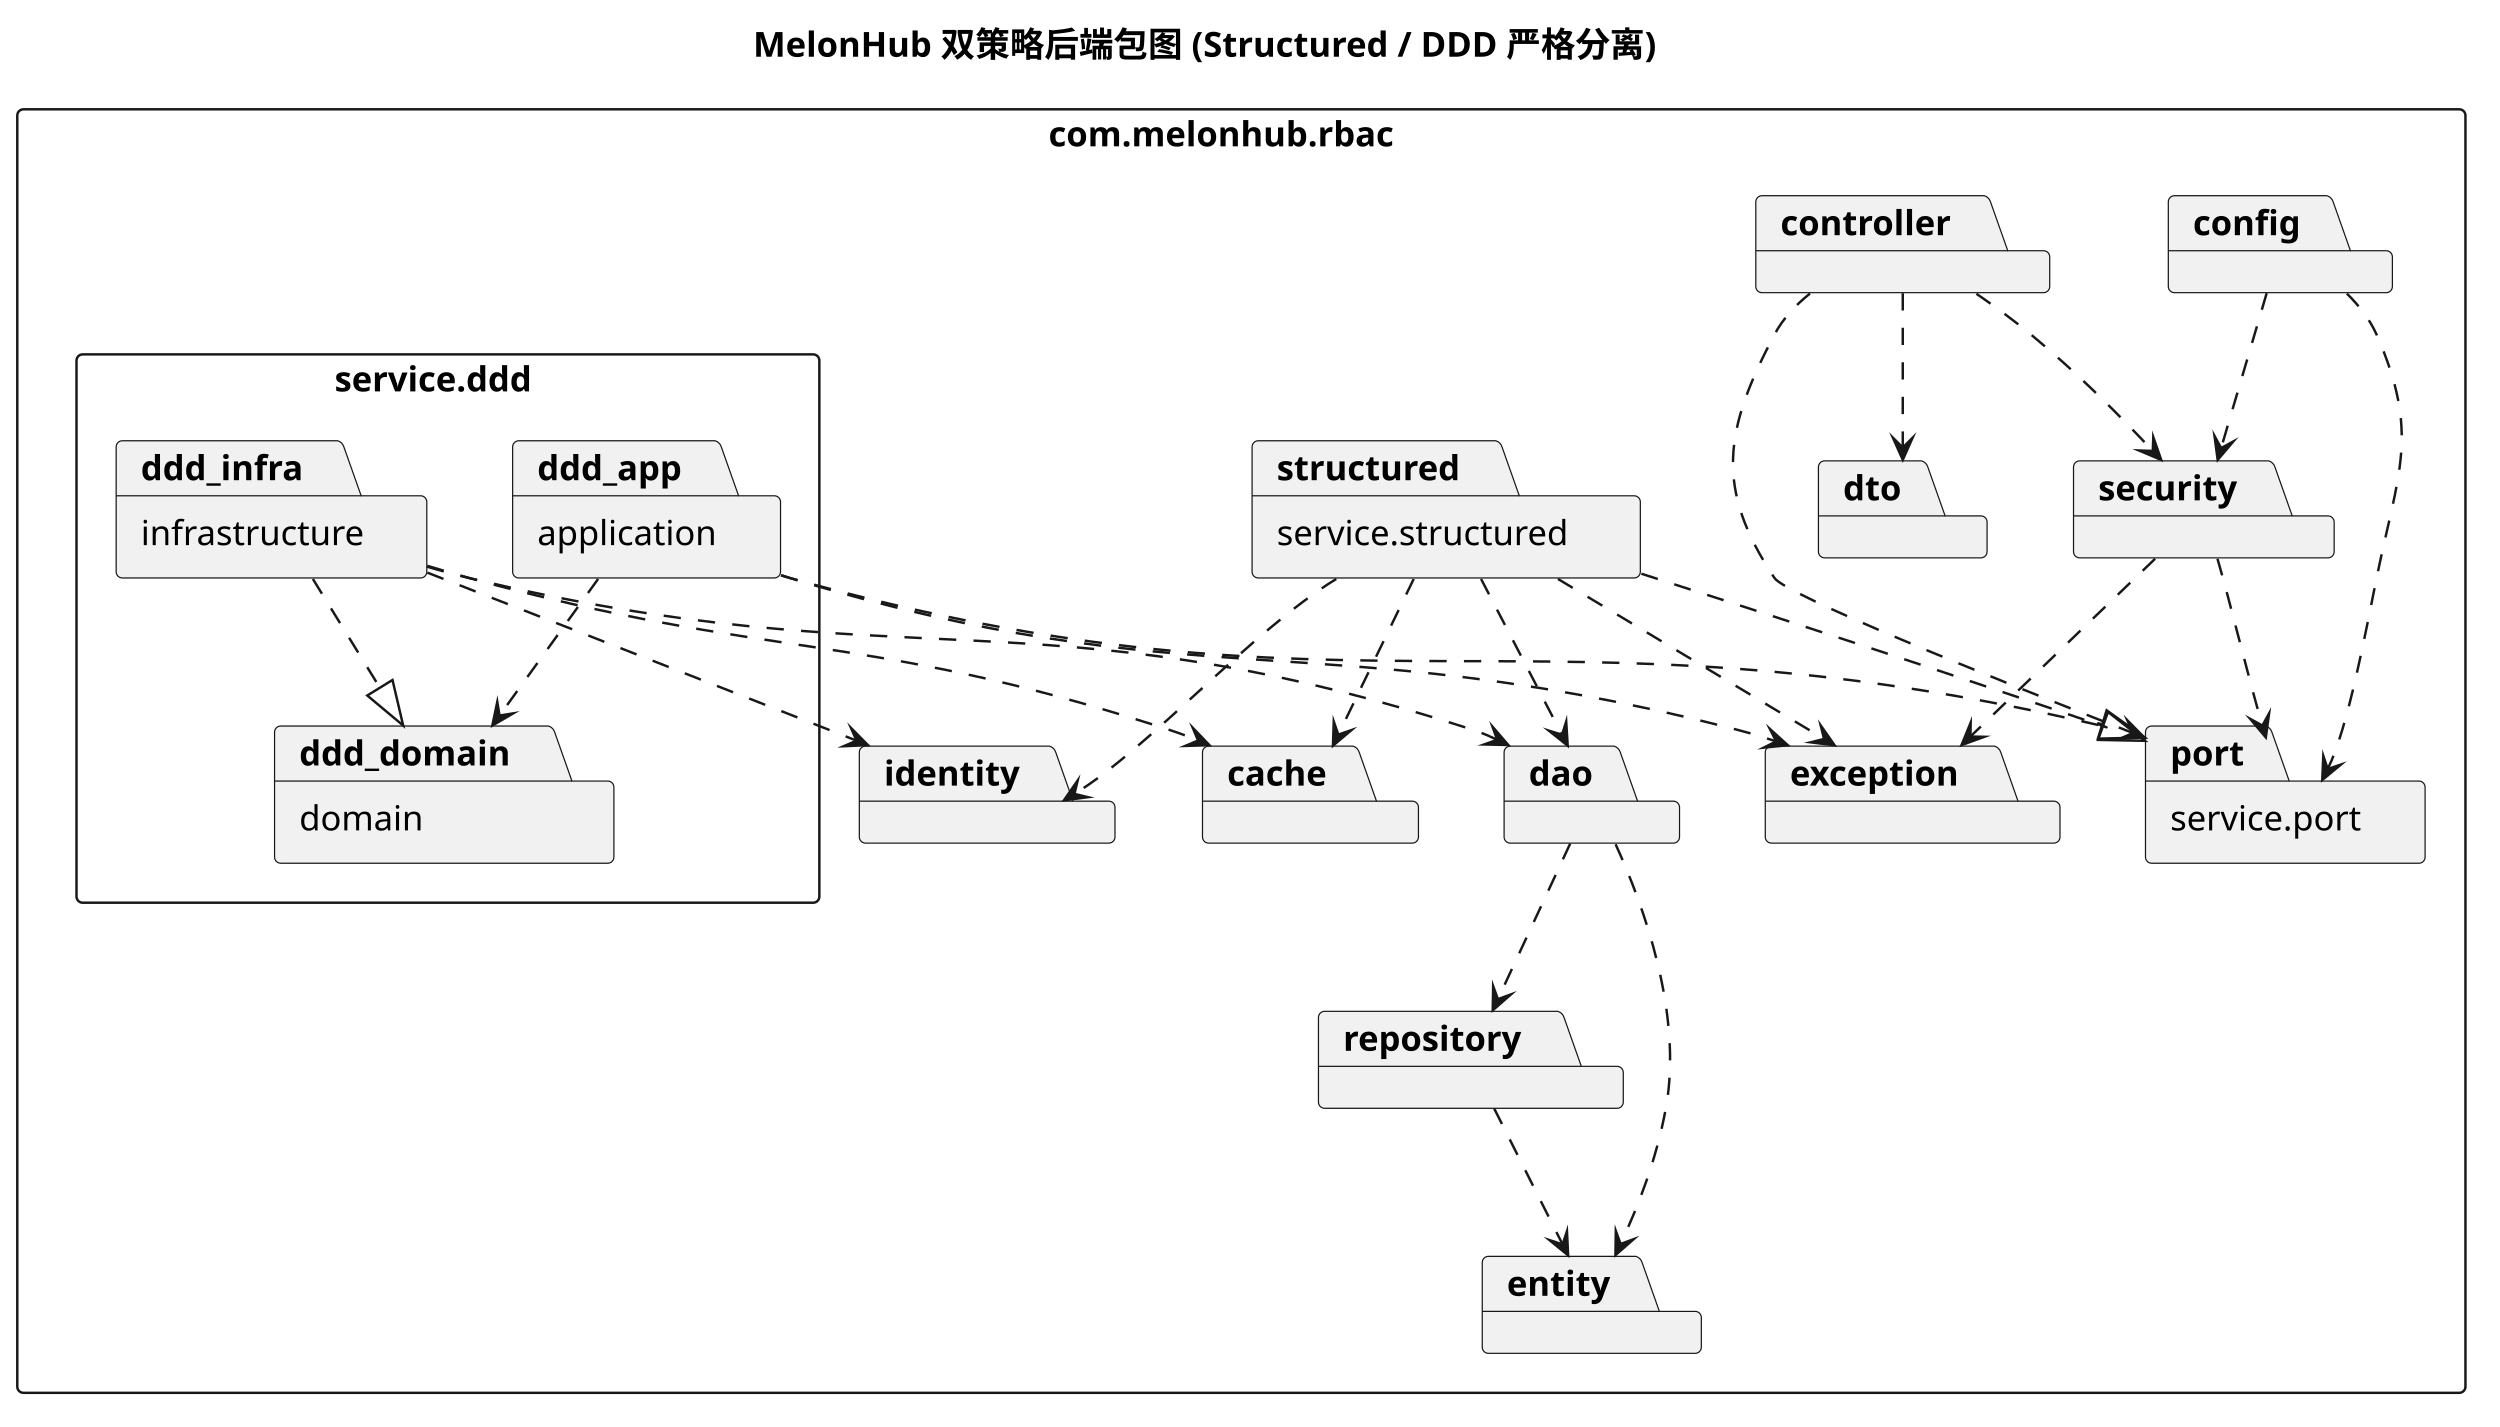
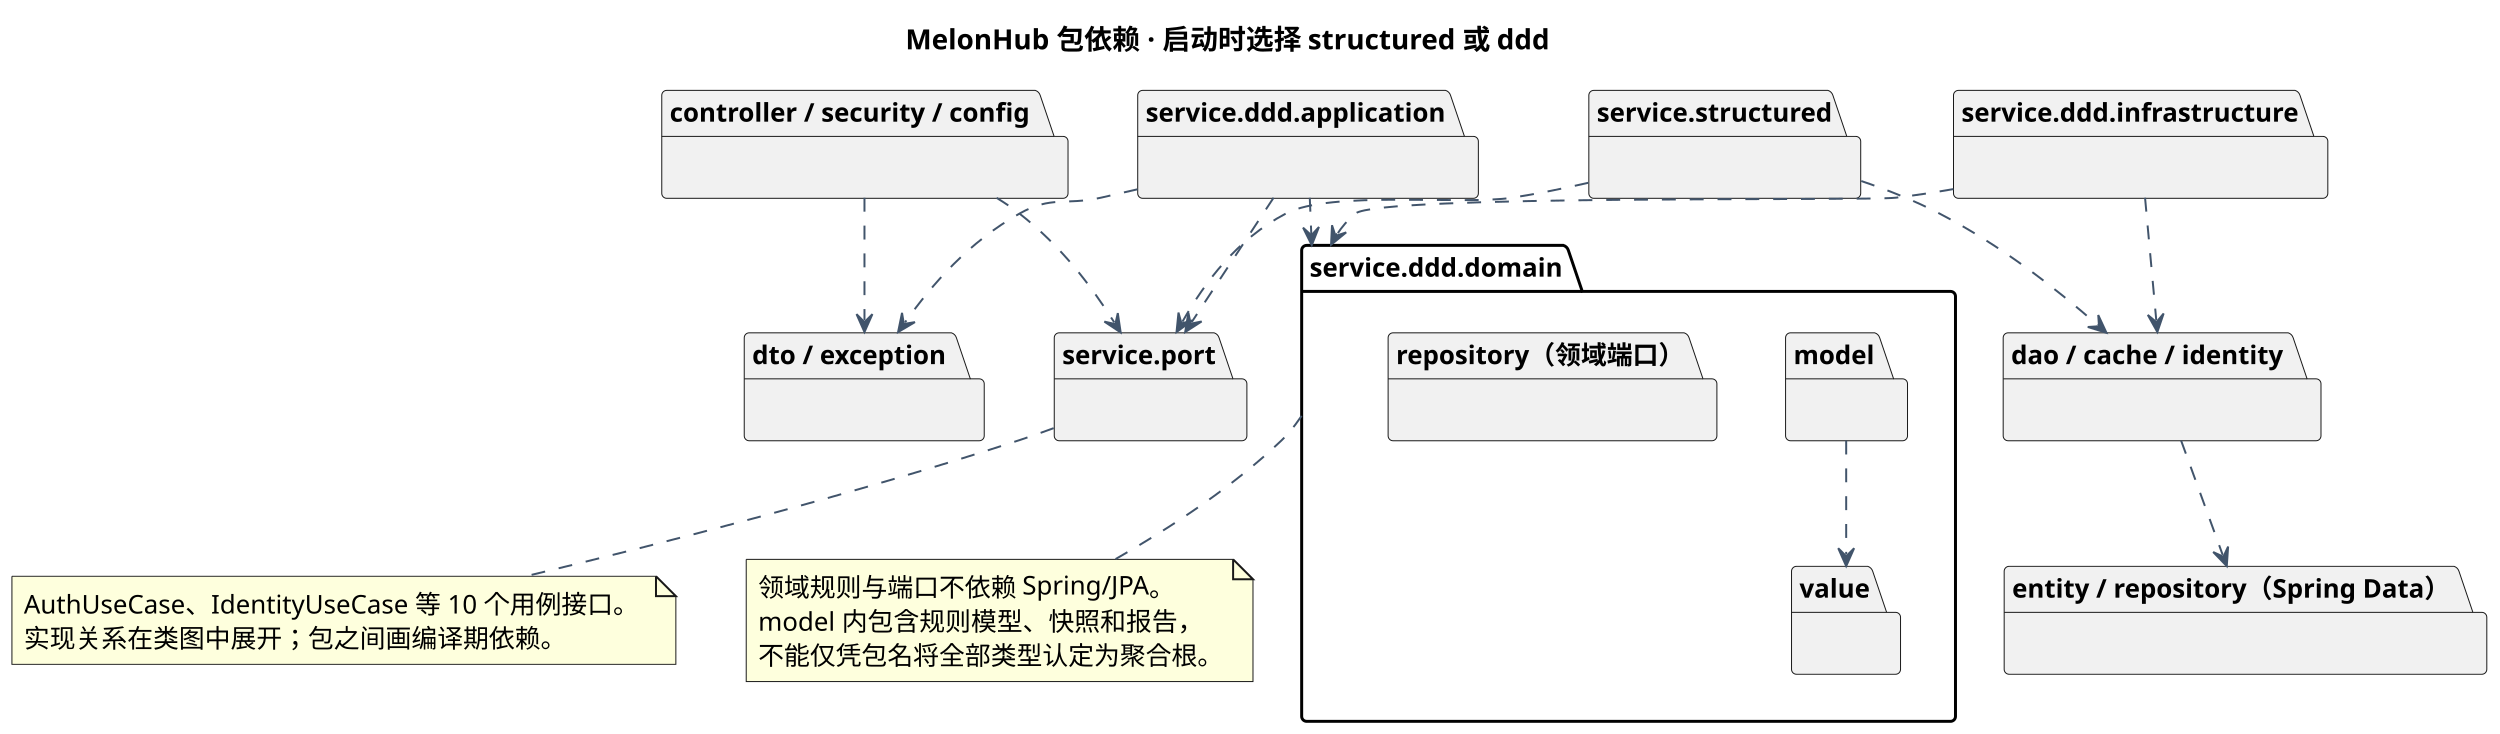
- <svg xmlns="http://www.w3.org/2000/svg" version="1.1" data-diagram-type="DESCRIPTION" style="width:1013px;height:578px;background:#FFFFFF;" width="1013px" height="578px" viewBox="0 0 1013 578" zoomAndPan="magnify" preserveAspectRatio="none" contentStyleType="text/css">
+ <svg xmlns="http://www.w3.org/2000/svg" contentStyleType="text/css" data-diagram-type="CLASS" height="369px" preserveAspectRatio="none" style="width:1258px;height:369px;background:#FFFFFF;" version="1.1" viewBox="0 0 1258 369" width="1258px" zoomAndPan="magnify">
  <defs />
-   <g font-family="sans-serif" lengthAdjust="spacing">
-     <g class="title" data-source-line="1">
-       <text x="305.158" y="22.995" fill="#000" font-size="14" textLength="395.684" font-weight="700">MelonHub 双策略后端包图 (Structured / DDD 严格分离)</text>
+   <g>
+     <text fill="#000000" font-family="Microsoft YaHei" font-size="14" font-weight="bold" lengthAdjust="spacing" textLength="333.136" x="455.612" y="24.814">MelonHub 包依赖 · 启动时选择 structured 或 ddd</text>
+     <g id="cluster_D">
+       <path d="M657.5,123.478 L786.697,123.478 A3.75,3.75 0 0 1 789.197,125.978 L796.197,146.635 L981.5,146.635 A2.5,2.5 0 0 1 984,149.135 L984,360.478 A2.5,2.5 0 0 1 981.5,362.978 L657.5,362.978 A2.5,2.5 0 0 1 655,360.478 L655,125.978 A2.5,2.5 0 0 1 657.5,123.478 " fill="transparent" style="stroke:#000000;stroke-width:1.5;" />
+       <line style="stroke:#000000;stroke-width:1.5;" x1="655" x2="796.197" y1="146.635" y2="146.635" />
+       <text fill="#000000" font-family="Microsoft YaHei" font-size="13" font-weight="bold" lengthAdjust="spacing" textLength="128.197" x="659" y="139.233">service.ddd.domain</text>
    </g>
-     <g class="cluster" data-qualified-name="com.melonhub.rbac" id="ent0001" data-source-line="5">
-       <rect x="7" y="44.297" width="992" height="520.08" fill="none" style="stroke:#181818;stroke-width:1;" rx="2.5" ry="2.5" />
-       <text x="424.882" y="59.292" fill="#000" font-size="14" textLength="156.235" font-weight="700">com.melonhub.rbac</text>
+     <path d="M335.5,45.477 L520.931,45.477 A3.75,3.75 0 0 1 523.431,47.977 L530.431,68.635 L534.931,68.635 A2.5,2.5 0 0 1 537.431,71.135 L537.431,97.293 A2.5,2.5 0 0 1 534.931,99.793 L335.5,99.793 A2.5,2.5 0 0 1 333,97.293 L333,47.977 A2.5,2.5 0 0 1 335.5,45.477 " fill="#F1F1F1" style="stroke:#181818;stroke-width:0.5;" />
+     <line style="stroke:#181818;stroke-width:0.5;" x1="333" x2="530.431" y1="68.635" y2="68.635" />
+     <text fill="#000000" font-family="Microsoft YaHei" font-size="13" font-weight="bold" lengthAdjust="spacing" textLength="184.431" x="337" y="61.233">controller / security / config</text>
+     <path d="M533,167.477 L610.934,167.477 A3.75,3.75 0 0 1 613.434,169.977 L620.434,190.635 L624.934,190.635 A2.5,2.5 0 0 1 627.434,193.135 L627.434,219.293 A2.5,2.5 0 0 1 624.934,221.793 L533,221.793 A2.5,2.5 0 0 1 530.5,219.293 L530.5,169.977 A2.5,2.5 0 0 1 533,167.477 " fill="#F1F1F1" style="stroke:#181818;stroke-width:0.5;" />
+     <line style="stroke:#181818;stroke-width:0.5;" x1="530.5" x2="620.434" y1="190.635" y2="190.635" />
+     <text fill="#000000" font-family="Microsoft YaHei" font-size="13" font-weight="bold" lengthAdjust="spacing" textLength="76.934" x="534.5" y="183.233">service.port</text>
+     <path d="M802,45.477 L919.81,45.477 A3.75,3.75 0 0 1 922.31,47.977 L929.31,68.635 L933.81,68.635 A2.5,2.5 0 0 1 936.31,71.135 L936.31,97.293 A2.5,2.5 0 0 1 933.81,99.793 L802,99.793 A2.5,2.5 0 0 1 799.5,97.293 L799.5,47.977 A2.5,2.5 0 0 1 802,45.477 " fill="#F1F1F1" style="stroke:#181818;stroke-width:0.5;" />
+     <line style="stroke:#181818;stroke-width:0.5;" x1="799.5" x2="929.31" y1="68.635" y2="68.635" />
+     <text fill="#000000" font-family="Microsoft YaHei" font-size="13" font-weight="bold" lengthAdjust="spacing" textLength="116.81" x="803.5" y="61.233">service.structured</text>
+     <path d="M575,45.477 L727.411,45.477 A3.75,3.75 0 0 1 729.911,47.977 L736.911,68.635 L741.411,68.635 A2.5,2.5 0 0 1 743.911,71.135 L743.911,97.293 A2.5,2.5 0 0 1 741.411,99.793 L575,99.793 A2.5,2.5 0 0 1 572.5,97.293 L572.5,47.977 A2.5,2.5 0 0 1 575,45.477 " fill="#F1F1F1" style="stroke:#181818;stroke-width:0.5;" />
+     <line style="stroke:#181818;stroke-width:0.5;" x1="572.5" x2="736.911" y1="68.635" y2="68.635" />
+     <text fill="#000000" font-family="Microsoft YaHei" font-size="13" font-weight="bold" lengthAdjust="spacing" textLength="151.411" x="576.5" y="61.233">service.ddd.application</text>
+     <path d="M901,167.477 L943.361,167.477 A3.75,3.75 0 0 1 945.861,169.977 L952.861,190.635 L957.361,190.635 A2.5,2.5 0 0 1 959.861,193.135 L959.861,219.293 A2.5,2.5 0 0 1 957.361,221.793 L901,221.793 A2.5,2.5 0 0 1 898.5,219.293 L898.5,169.977 A2.5,2.5 0 0 1 901,167.477 " fill="#F1F1F1" style="stroke:#181818;stroke-width:0.5;" />
+     <line style="stroke:#181818;stroke-width:0.5;" x1="898.5" x2="952.861" y1="190.635" y2="190.635" />
+     <text fill="#000000" font-family="Microsoft YaHei" font-size="13" font-weight="bold" lengthAdjust="spacing" textLength="41.361" x="902.5" y="183.233">model</text>
+     <path d="M904,284.978 L939.849,284.978 A3.75,3.75 0 0 1 942.349,287.478 L949.349,308.135 L953.849,308.135 A2.5,2.5 0 0 1 956.349,310.635 L956.349,336.793 A2.5,2.5 0 0 1 953.849,339.293 L904,339.293 A2.5,2.5 0 0 1 901.5,336.793 L901.5,287.478 A2.5,2.5 0 0 1 904,284.978 " fill="#F1F1F1" style="stroke:#181818;stroke-width:0.5;" />
+     <line style="stroke:#181818;stroke-width:0.5;" x1="901.5" x2="949.349" y1="308.135" y2="308.135" />
+     <text fill="#000000" font-family="Microsoft YaHei" font-size="13" font-weight="bold" lengthAdjust="spacing" textLength="34.849" x="905.5" y="300.733">value</text>
+     <path d="M701,167.477 L847.444,167.477 A3.75,3.75 0 0 1 849.944,169.977 L856.944,190.635 L861.444,190.635 A2.5,2.5 0 0 1 863.944,193.135 L863.944,219.293 A2.5,2.5 0 0 1 861.444,221.793 L701,221.793 A2.5,2.5 0 0 1 698.5,219.293 L698.5,169.977 A2.5,2.5 0 0 1 701,167.477 " fill="#F1F1F1" style="stroke:#181818;stroke-width:0.5;" />
+     <line style="stroke:#181818;stroke-width:0.5;" x1="698.5" x2="856.944" y1="190.635" y2="190.635" />
+     <text fill="#000000" font-family="Microsoft YaHei" font-size="13" font-weight="bold" lengthAdjust="spacing" textLength="145.444" x="702.5" y="183.233">repository（领域端口）</text>
+     <path d="M985.5,45.477 L1154.859,45.477 A3.75,3.75 0 0 1 1157.359,47.977 L1164.359,68.635 L1168.859,68.635 A2.5,2.5 0 0 1 1171.359,71.135 L1171.359,97.293 A2.5,2.5 0 0 1 1168.859,99.793 L985.5,99.793 A2.5,2.5 0 0 1 983,97.293 L983,47.977 A2.5,2.5 0 0 1 985.5,45.477 " fill="#F1F1F1" style="stroke:#181818;stroke-width:0.5;" />
+     <line style="stroke:#181818;stroke-width:0.5;" x1="983" x2="1164.359" y1="68.635" y2="68.635" />
+     <text fill="#000000" font-family="Microsoft YaHei" font-size="13" font-weight="bold" lengthAdjust="spacing" textLength="168.359" x="987" y="61.233">service.ddd.infrastructure</text>
+     <path d="M1010.5,167.477 L1151.421,167.477 A3.75,3.75 0 0 1 1153.921,169.977 L1160.921,190.635 L1165.421,190.635 A2.5,2.5 0 0 1 1167.921,193.135 L1167.921,219.293 A2.5,2.5 0 0 1 1165.421,221.793 L1010.5,221.793 A2.5,2.5 0 0 1 1008,219.293 L1008,169.977 A2.5,2.5 0 0 1 1010.5,167.477 " fill="#F1F1F1" style="stroke:#181818;stroke-width:0.5;" />
+     <line style="stroke:#181818;stroke-width:0.5;" x1="1008" x2="1160.921" y1="190.635" y2="190.635" />
+     <text fill="#000000" font-family="Microsoft YaHei" font-size="13" font-weight="bold" lengthAdjust="spacing" textLength="139.921" x="1012" y="183.233">dao / cache / identity</text>
+     <path d="M1011,284.978 L1234.86,284.978 A3.75,3.75 0 0 1 1237.36,287.478 L1244.36,308.135 L1248.86,308.135 A2.5,2.5 0 0 1 1251.36,310.635 L1251.36,336.793 A2.5,2.5 0 0 1 1248.86,339.293 L1011,339.293 A2.5,2.5 0 0 1 1008.5,336.793 L1008.5,287.478 A2.5,2.5 0 0 1 1011,284.978 " fill="#F1F1F1" style="stroke:#181818;stroke-width:0.5;" />
+     <line style="stroke:#181818;stroke-width:0.5;" x1="1008.5" x2="1244.36" y1="308.135" y2="308.135" />
+     <text fill="#000000" font-family="Microsoft YaHei" font-size="13" font-weight="bold" lengthAdjust="spacing" textLength="222.86" x="1012.5" y="300.733">entity / repository（Spring Data）</text>
+     <path d="M377,167.477 L478.763,167.477 A3.75,3.75 0 0 1 481.263,169.977 L488.263,190.635 L492.763,190.635 A2.5,2.5 0 0 1 495.263,193.135 L495.263,219.293 A2.5,2.5 0 0 1 492.763,221.793 L377,221.793 A2.5,2.5 0 0 1 374.5,219.293 L374.5,169.977 A2.5,2.5 0 0 1 377,167.477 " fill="#F1F1F1" style="stroke:#181818;stroke-width:0.5;" />
+     <line style="stroke:#181818;stroke-width:0.5;" x1="374.5" x2="488.263" y1="190.635" y2="190.635" />
+     <text fill="#000000" font-family="Microsoft YaHei" font-size="13" font-weight="bold" lengthAdjust="spacing" textLength="100.763" x="378.5" y="183.233">dto / exception</text>
+     <g id="elem_GMN25">
+       <path d="M6,289.978 L6,334.293 L340.092,334.293 L340.092,299.978 L330.092,289.978 L6,289.978 " fill="#FEFFDD" style="stroke:#181818;stroke-width:0.5;" />
+       <path d="M330.092,289.978 L330.092,299.978 L340.092,299.978 L330.092,289.978 " fill="#FEFFDD" style="stroke:#181818;stroke-width:1;" />
+       <text fill="#000000" font-family="Microsoft YaHei" font-size="13" lengthAdjust="spacing" textLength="313.092" x="12" y="308.733">AuthUseCase、IdentityUseCase 等 10 个用例接口。</text>
+       <text fill="#000000" font-family="Microsoft YaHei" font-size="13" lengthAdjust="spacing" textLength="273" x="12" y="325.891">实现关系在类图中展开；包之间画编译期依赖。</text>
    </g>
-     <g class="cluster" data-qualified-name="com.melonhub.rbac.service.ddd" id="ent0009" data-source-line="13">
-       <rect x="31" y="143.597" width="301" height="222.19" fill="none" style="stroke:#181818;stroke-width:1;" rx="2.5" ry="2.5" />
-       <text x="135.583" y="158.592" fill="#000" font-size="14" textLength="91.834" font-weight="700">service.ddd</text>
+     <g id="elem_GMN28">
+       <path d="M375.5,281.478 L375.5,342.951 L630.5,342.951 L630.5,291.478 L620.5,281.478 L375.5,281.478 " fill="#FEFFDD" style="stroke:#181818;stroke-width:0.5;" />
+       <path d="M620.5,281.478 L620.5,291.478 L630.5,291.478 L620.5,281.478 " fill="#FEFFDD" style="stroke:#181818;stroke-width:1;" />
+       <text fill="#000000" font-family="Microsoft YaHei" font-size="13" lengthAdjust="spacing" textLength="215.205" x="381.5" y="300.233">领域规则与端口不依赖 Spring/JPA。</text>
+       <text fill="#000000" font-family="Microsoft YaHei" font-size="13" lengthAdjust="spacing" textLength="225.443" x="381.5" y="317.391">model 内包含规则模型、快照和报告，</text>
+       <text fill="#000000" font-family="Microsoft YaHei" font-size="13" lengthAdjust="spacing" textLength="234" x="381.5" y="334.548">不能仅凭包名将全部类型认定为聚合根。</text>
    </g>
-     <g class="entity" data-qualified-name="com.melonhub.rbac.controller" id="ent0002" data-source-line="6">
-       <path d="M713.95,79.297 L804.046,79.297 A3.75,3.75 0 0 1 806.546,81.797 L813.546,101.594 L828.046,101.594 A2.5,2.5 0 0 1 830.546,104.094 L830.546,116.094 A2.5,2.5 0 0 1 828.046,118.594 L713.95,118.594 A2.5,2.5 0 0 1 711.45,116.094 L711.45,81.797 A2.5,2.5 0 0 1 713.95,79.297" style="stroke:#181818;stroke-width:0.5;" fill="#F1F1F1" />
-       <line x1="711.45" y1="101.594" x2="813.546" y2="101.594" style="stroke:#181818;stroke-width:0.5;" />
-       <text x="721.45" y="95.292" fill="#000" font-size="14" textLength="77.096" font-weight="700">controller</text>
+     <g id="link_Entry_Port">
+       <path codeLine="28" d="M501.49,99.567 C505.52,102.017 509.39,104.657 513,107.478 C534.05,123.938 548.846,143.531 560.707,162.231 " fill="transparent" id="Entry-to-Port" style="stroke:#41546B;stroke-width:1;stroke-dasharray:7.0,7.0;" />
+       <polygon fill="#41546B" points="563.92,167.298,562.478,157.555,561.242,163.075,555.722,161.84,563.92,167.298" style="stroke:#41546B;stroke-width:1;" />
    </g>
-     <g class="entity" data-qualified-name="com.melonhub.rbac.security" id="ent0003" data-source-line="7">
-       <path d="M842.69,186.747 L919.305,186.747 A3.75,3.75 0 0 1 921.805,189.247 L928.805,209.044 L943.305,209.044 A2.5,2.5 0 0 1 945.805,211.544 L945.805,223.544 A2.5,2.5 0 0 1 943.305,226.044 L842.69,226.044 A2.5,2.5 0 0 1 840.19,223.544 L840.19,189.247 A2.5,2.5 0 0 1 842.69,186.747" style="stroke:#181818;stroke-width:0.5;" fill="#F1F1F1" />
-       <line x1="840.19" y1="209.044" x2="928.805" y2="209.044" style="stroke:#181818;stroke-width:0.5;" />
-       <text x="850.19" y="202.742" fill="#000" font-size="14" textLength="63.615" font-weight="700">security</text>
+     <g id="link_Entry_Boundary">
+       <path codeLine="29" d="M435,99.517 C435,119.507 435,140.998 435,161.077 " fill="transparent" id="Entry-to-Boundary" style="stroke:#41546B;stroke-width:1;stroke-dasharray:7.0,7.0;" />
+       <polygon fill="#41546B" points="435,167.077,439,158.077,435,162.077,431,158.077,435,167.077" style="stroke:#41546B;stroke-width:1;" />
    </g>
-     <g class="entity" data-qualified-name="com.melonhub.rbac.dto" id="ent0004" data-source-line="8">
-       <path d="M739.33,186.747 L778.662,186.747 A3.75,3.75 0 0 1 781.162,189.247 L788.162,209.044 L802.662,209.044 A2.5,2.5 0 0 1 805.162,211.544 L805.162,223.544 A2.5,2.5 0 0 1 802.662,226.044 L739.33,226.044 A2.5,2.5 0 0 1 736.83,223.544 L736.83,189.247 A2.5,2.5 0 0 1 739.33,186.747" style="stroke:#181818;stroke-width:0.5;" fill="#F1F1F1" />
-       <line x1="736.83" y1="209.044" x2="788.162" y2="209.044" style="stroke:#181818;stroke-width:0.5;" />
-       <text x="746.83" y="202.742" fill="#000" font-size="14" textLength="26.332" font-weight="700">dto</text>
+     <g id="link_S_Port">
+       <path codeLine="30" d="M799.27,91.978 C786.62,94.877 773.47,97.537 761,99.478 C735.91,103.377 669.46,95.618 647,107.478 C622.26,120.547 606.482,141.745 595.002,161.875 " fill="transparent" id="S-to-Port" style="stroke:#41546B;stroke-width:1;stroke-dasharray:7.0,7.0;" />
+       <polygon fill="#41546B" points="592.03,167.088,599.963,161.251,594.507,162.744,593.014,157.288,592.03,167.088" style="stroke:#41546B;stroke-width:1;" />
    </g>
-     <g class="entity" data-qualified-name="com.melonhub.rbac.exception" id="ent0005" data-source-line="9">
-       <path d="M717.79,302.337 L808.207,302.337 A3.75,3.75 0 0 1 810.707,304.837 L817.707,324.634 L832.207,324.634 A2.5,2.5 0 0 1 834.707,327.134 L834.707,339.134 A2.5,2.5 0 0 1 832.207,341.634 L717.79,341.634 A2.5,2.5 0 0 1 715.29,339.134 L715.29,304.837 A2.5,2.5 0 0 1 717.79,302.337" style="stroke:#181818;stroke-width:0.5;" fill="#F1F1F1" />
-       <line x1="715.29" y1="324.634" x2="817.707" y2="324.634" style="stroke:#181818;stroke-width:0.5;" />
-       <text x="725.29" y="318.332" fill="#000" font-size="14" textLength="77.417" font-weight="700">exception</text>
+     <g id="link_A_Port">
+       <path codeLine="31" d="M640.86,99.517 C627.7,119.507 612.899,141.986 599.679,162.066 " fill="transparent" id="A-to-Port" style="stroke:#41546B;stroke-width:1;stroke-dasharray:7.0,7.0;" />
+       <polygon fill="#41546B" points="596.38,167.077,604.67,161.76,599.13,162.901,597.988,157.361,596.38,167.077" style="stroke:#41546B;stroke-width:1;" />
    </g>
-     <g class="entity" data-qualified-name="com.melonhub.rbac.config" id="ent0006" data-source-line="10">
-       <path d="M881.1,79.297 L942.895,79.297 A3.75,3.75 0 0 1 945.395,81.797 L952.395,101.594 L966.895,101.594 A2.5,2.5 0 0 1 969.395,104.094 L969.395,116.094 A2.5,2.5 0 0 1 966.895,118.594 L881.1,118.594 A2.5,2.5 0 0 1 878.6,116.094 L878.6,81.797 A2.5,2.5 0 0 1 881.1,79.297" style="stroke:#181818;stroke-width:0.5;" fill="#F1F1F1" />
-       <line x1="878.6" y1="101.594" x2="952.395" y2="101.594" style="stroke:#181818;stroke-width:0.5;" />
-       <text x="888.6" y="95.292" fill="#000" font-size="14" textLength="48.795" font-weight="700">config</text>
+     <g id="link_S_Shared">
+       <path codeLine="32" d="M936.58,91.088 C949.99,95.627 963.71,101.078 976,107.478 C1007.1,123.668 1033.882,144.649 1055.462,163.509 " fill="transparent" id="S-to-Shared" style="stroke:#41546B;stroke-width:1;stroke-dasharray:7.0,7.0;" />
+       <polygon fill="#41546B" points="1059.98,167.458,1055.835,158.523,1056.215,164.167,1050.571,164.547,1059.98,167.458" style="stroke:#41546B;stroke-width:1;" />
    </g>
-     <g class="entity" data-qualified-name="com.melonhub.rbac.port" id="ent0007" data-source-line="11">
-       <path d="M871.85,294.187 L918.086,294.187 A3.75,3.75 0 0 1 920.586,296.687 L927.586,316.484 L980.146,316.484 A2.5,2.5 0 0 1 982.646,318.984 L982.646,347.281 A2.5,2.5 0 0 1 980.146,349.781 L871.85,349.781 A2.5,2.5 0 0 1 869.35,347.281 L869.35,296.687 A2.5,2.5 0 0 1 871.85,294.187" style="stroke:#181818;stroke-width:0.5;" fill="#F1F1F1" />
-       <line x1="869.35" y1="316.484" x2="927.586" y2="316.484" style="stroke:#181818;stroke-width:0.5;" />
-       <text x="879.35" y="310.182" fill="#000" font-size="14" textLength="33.236" font-weight="700">port</text>
-       <text x="879.35" y="336.479" fill="#000" font-size="14" textLength="83.296">service.port</text>
+     <g id="link_A_D">
+       <path codeLine="33" d="M659.08,99.517 C659.259,103.791 659.452,108.408 659.653,113.222 C659.753,115.628 659.856,118.085 659.96,120.572 C659.986,121.193 660.012,121.817 660.038,122.443 C660.051,122.755 659.814,117.074 659.827,117.387 " fill="transparent" id="A-to-D" style="stroke:#41546B;stroke-width:1;stroke-dasharray:7.0,7.0;" />
+       <polygon fill="#41546B" points="660.077,123.382,663.698,114.223,659.869,118.386,655.705,114.557,660.077,123.382" style="stroke:#41546B;stroke-width:1;" />
    </g>
-     <g class="entity" data-qualified-name="com.melonhub.rbac.structured" id="ent0008" data-source-line="12">
-       <path d="M509.84,178.597 L606.115,178.597 A3.75,3.75 0 0 1 608.615,181.097 L615.615,200.894 L662.166,200.894 A2.5,2.5 0 0 1 664.666,203.394 L664.666,231.691 A2.5,2.5 0 0 1 662.166,234.191 L509.84,234.191 A2.5,2.5 0 0 1 507.34,231.691 L507.34,181.097 A2.5,2.5 0 0 1 509.84,178.597" style="stroke:#181818;stroke-width:0.5;" fill="#F1F1F1" />
-       <line x1="507.34" y1="200.894" x2="615.615" y2="200.894" style="stroke:#181818;stroke-width:0.5;" />
-       <text x="517.34" y="194.592" fill="#000" font-size="14" textLength="83.275" font-weight="700">structured</text>
-       <text x="517.34" y="220.889" fill="#000" font-size="14" textLength="127.326">service.structured</text>
+     <g id="link_A_Boundary">
+       <path codeLine="34" d="M572.39,95.257 C566.17,96.728 560,98.147 554,99.478 C535.88,103.507 529.17,98.358 513,107.478 C487.54,121.838 469.388,142.635 455.408,162.205 " fill="transparent" id="A-to-Boundary" style="stroke:#41546B;stroke-width:1;stroke-dasharray:7.0,7.0;" />
+       <polygon fill="#41546B" points="451.92,167.088,460.406,162.089,454.826,163.019,453.897,157.439,451.92,167.088" style="stroke:#41546B;stroke-width:1;" />
    </g>
-     <g class="entity" data-qualified-name="com.melonhub.rbac.identity" id="ent0013" data-source-line="18">
-       <path d="M350.7,302.337 L425.292,302.337 A3.75,3.75 0 0 1 427.792,304.837 L434.792,324.634 L449.292,324.634 A2.5,2.5 0 0 1 451.792,327.134 L451.792,339.134 A2.5,2.5 0 0 1 449.292,341.634 L350.7,341.634 A2.5,2.5 0 0 1 348.2,339.134 L348.2,304.837 A2.5,2.5 0 0 1 350.7,302.337" style="stroke:#181818;stroke-width:0.5;" fill="#F1F1F1" />
-       <line x1="348.2" y1="324.634" x2="434.792" y2="324.634" style="stroke:#181818;stroke-width:0.5;" />
-       <text x="358.2" y="318.332" fill="#000" font-size="14" textLength="61.592" font-weight="700">identity</text>
+     <g id="link_I_D">
+       <path codeLine="35" d="M982.93,95.157 C973.2,96.858 963.43,98.347 954,99.478 C938.99,101.267 693.65,97.838 682,107.478 C678.29,110.549 675.205,114.166 672.648,118.149 C672.009,119.145 671.403,120.163 670.828,121.202 C670.54,121.721 670.261,122.246 669.989,122.774 C669.921,122.907 672.557,117.683 672.49,117.815 " fill="transparent" id="I-to-D" style="stroke:#41546B;stroke-width:1;stroke-dasharray:7.0,7.0;" />
+       <polygon fill="#41546B" points="669.786,123.172,677.412,116.939,672.039,118.708,670.27,113.335,669.786,123.172" style="stroke:#41546B;stroke-width:1;" />
    </g>
-     <g class="entity" data-qualified-name="com.melonhub.rbac.cache" id="ent0014" data-source-line="19">
-       <path d="M489.75,302.337 L548.257,302.337 A3.75,3.75 0 0 1 550.757,304.837 L557.757,324.634 L572.257,324.634 A2.5,2.5 0 0 1 574.757,327.134 L574.757,339.134 A2.5,2.5 0 0 1 572.257,341.634 L489.75,341.634 A2.5,2.5 0 0 1 487.25,339.134 L487.25,304.837 A2.5,2.5 0 0 1 489.75,302.337" style="stroke:#181818;stroke-width:0.5;" fill="#F1F1F1" />
-       <line x1="487.25" y1="324.634" x2="557.757" y2="324.634" style="stroke:#181818;stroke-width:0.5;" />
-       <text x="497.25" y="318.332" fill="#000" font-size="14" textLength="45.507" font-weight="700">cache</text>
+     <g id="link_I_Shared">
+       <path codeLine="36" d="M1079.39,99.517 C1081.22,119.507 1083.193,141.023 1085.033,161.103 " fill="transparent" id="I-to-Shared" style="stroke:#41546B;stroke-width:1;stroke-dasharray:7.0,7.0;" />
+       <polygon fill="#41546B" points="1085.58,167.077,1088.742,157.75,1085.124,162.098,1080.775,158.48,1085.58,167.077" style="stroke:#41546B;stroke-width:1;" />
    </g>
-     <g class="entity" data-qualified-name="com.melonhub.rbac.dao" id="ent0015" data-source-line="20">
-       <path d="M611.96,302.337 L654.047,302.337 A3.75,3.75 0 0 1 656.547,304.837 L663.547,324.634 L678.047,324.634 A2.5,2.5 0 0 1 680.547,327.134 L680.547,339.134 A2.5,2.5 0 0 1 678.047,341.634 L611.96,341.634 A2.5,2.5 0 0 1 609.46,339.134 L609.46,304.837 A2.5,2.5 0 0 1 611.96,302.337" style="stroke:#181818;stroke-width:0.5;" fill="#F1F1F1" />
-       <line x1="609.46" y1="324.634" x2="663.547" y2="324.634" style="stroke:#181818;stroke-width:0.5;" />
-       <text x="619.46" y="318.332" fill="#000" font-size="14" textLength="29.087" font-weight="700">dao</text>
+     <g id="link_Shared_JPA">
+       <path codeLine="37" d="M1097.53,221.688 C1104.4,240.588 1111.587,260.36 1118.457,279.23 " fill="transparent" id="Shared-to-JPA" style="stroke:#41546B;stroke-width:1;stroke-dasharray:7.0,7.0;" />
+       <polygon fill="#41546B" points="1120.51,284.868,1121.19,275.042,1118.8,280.169,1113.672,277.779,1120.51,284.868" style="stroke:#41546B;stroke-width:1;" />
    </g>
-     <g class="entity" data-qualified-name="com.melonhub.rbac.repository" id="ent0016" data-source-line="21">
-       <path d="M536.74,409.787 L631.252,409.787 A3.75,3.75 0 0 1 633.752,412.287 L640.752,432.084 L655.252,432.084 A2.5,2.5 0 0 1 657.752,434.584 L657.752,446.584 A2.5,2.5 0 0 1 655.252,449.084 L536.74,449.084 A2.5,2.5 0 0 1 534.24,446.584 L534.24,412.287 A2.5,2.5 0 0 1 536.74,409.787" style="stroke:#181818;stroke-width:0.5;" fill="#F1F1F1" />
-       <line x1="534.24" y1="432.084" x2="640.752" y2="432.084" style="stroke:#181818;stroke-width:0.5;" />
-       <text x="544.24" y="425.782" fill="#000" font-size="14" textLength="81.512" font-weight="700">repository</text>
+     <g id="link_Model_Value">
+       <path codeLine="38" d="M929,221.688 C929,240.588 929,259.998 929,278.868 " fill="transparent" id="Model-to-Value" style="stroke:#41546B;stroke-width:1;stroke-dasharray:7.0,7.0;" />
+       <polygon fill="#41546B" points="929,284.868,933,275.868,929,279.868,925,275.868,929,284.868" style="stroke:#41546B;stroke-width:1;" />
    </g>
-     <g class="entity" data-qualified-name="com.melonhub.rbac.entity" id="ent0017" data-source-line="22">
-       <path d="M603.11,509.077 L662.881,509.077 A3.75,3.75 0 0 1 665.381,511.577 L672.381,531.374 L686.881,531.374 A2.5,2.5 0 0 1 689.381,533.874 L689.381,545.874 A2.5,2.5 0 0 1 686.881,548.374 L603.11,548.374 A2.5,2.5 0 0 1 600.61,545.874 L600.61,511.577 A2.5,2.5 0 0 1 603.11,509.077" style="stroke:#181818;stroke-width:0.5;" fill="#F1F1F1" />
-       <line x1="600.61" y1="531.374" x2="672.381" y2="531.374" style="stroke:#181818;stroke-width:0.5;" />
-       <text x="610.61" y="525.072" fill="#000" font-size="14" textLength="46.771" font-weight="700">entity</text>
+     <g id="link_Port_GMN25">
+       <path d="M530.22,215.438 C524.45,217.577 518.62,219.637 513,221.477 C430.05,248.627 333.68,273.377 264.77,289.928 " fill="transparent" id="Port-GMN25" style="stroke:#41546B;stroke-width:1;stroke-dasharray:7.0,7.0;" />
    </g>
-     <g class="entity" data-qualified-name="com.melonhub.rbac.service.ddd.ddd_app" id="ent0010" data-source-line="14">
-       <path d="M210.22,178.597 L289.775,178.597 A3.75,3.75 0 0 1 292.275,181.097 L299.275,200.894 L313.775,200.894 A2.5,2.5 0 0 1 316.275,203.394 L316.275,231.691 A2.5,2.5 0 0 1 313.775,234.191 L210.22,234.191 A2.5,2.5 0 0 1 207.72,231.691 L207.72,181.097 A2.5,2.5 0 0 1 210.22,178.597" style="stroke:#181818;stroke-width:0.5;" fill="#F1F1F1" />
-       <line x1="207.72" y1="200.894" x2="299.275" y2="200.894" style="stroke:#181818;stroke-width:0.5;" />
-       <text x="217.72" y="194.592" fill="#000" font-size="14" textLength="66.555" font-weight="700">ddd_app</text>
-       <text x="217.72" y="220.889" fill="#000" font-size="14" textLength="77.226">application</text>
-     </g>
-     <g class="entity" data-qualified-name="com.melonhub.rbac.service.ddd.ddd_domain" id="ent0011" data-source-line="15">
-       <path d="M113.75,294.187 L222.255,294.187 A3.75,3.75 0 0 1 224.755,296.687 L231.755,316.484 L246.255,316.484 A2.5,2.5 0 0 1 248.755,318.984 L248.755,347.281 A2.5,2.5 0 0 1 246.255,349.781 L113.75,349.781 A2.5,2.5 0 0 1 111.25,347.281 L111.25,296.687 A2.5,2.5 0 0 1 113.75,294.187" style="stroke:#181818;stroke-width:0.5;" fill="#F1F1F1" />
-       <line x1="111.25" y1="316.484" x2="231.755" y2="316.484" style="stroke:#181818;stroke-width:0.5;" />
-       <text x="121.25" y="310.182" fill="#000" font-size="14" textLength="95.505" font-weight="700">ddd_domain</text>
-       <text x="121.25" y="336.479" fill="#000" font-size="14" textLength="52.432">domain</text>
-     </g>
-     <g class="entity" data-qualified-name="com.melonhub.rbac.service.ddd.ddd_infra" id="ent0012" data-source-line="16">
-       <path d="M49.57,178.597 L136.842,178.597 A3.75,3.75 0 0 1 139.342,181.097 L146.342,200.894 L170.437,200.894 A2.5,2.5 0 0 1 172.937,203.394 L172.937,231.691 A2.5,2.5 0 0 1 170.437,234.191 L49.57,234.191 A2.5,2.5 0 0 1 47.07,231.691 L47.07,181.097 A2.5,2.5 0 0 1 49.57,178.597" style="stroke:#181818;stroke-width:0.5;" fill="#F1F1F1" />
-       <line x1="47.07" y1="200.894" x2="146.342" y2="200.894" style="stroke:#181818;stroke-width:0.5;" />
-       <text x="57.07" y="194.592" fill="#000" font-size="14" textLength="74.272" font-weight="700">ddd_infra</text>
-       <text x="57.07" y="220.889" fill="#000" font-size="14" textLength="95.867">infrastructure</text>
-     </g>
-     <g class="link" data-entity-1="ent0002" data-entity-2="ent0004" id="lnk18" data-source-line="24" data-link-type="dependency">
-       <path d="M771,118.797 C771,137.877 771,162.207 771,181.347" style="stroke:#181818;stroke-width:1;stroke-dasharray:7,7;" fill="none" id="controller-to-dto" />
-       <polygon points="771,186.347,775,177.347,771,181.347,767,177.347,771,186.347" fill="#181818" style="stroke:#181818;stroke-width:1;stroke-linejoin:miter;stroke-miterlimit:10;" />
-     </g>
-     <g class="link" data-entity-1="ent0002" data-entity-2="ent0007" id="lnk19" data-source-line="25" data-link-type="dependency">
-       <path d="M733.41,118.937 C727.61,123.577 722.42,129.107 719,135.597 C698.57,174.367 694.73,197.707 719,234.187 C723.48,240.927 804.536,273.59 864.246,297.02" style="stroke:#181818;stroke-width:1;stroke-dasharray:7,7;" fill="none" id="controller-to-port" />
-       <polygon points="868.9,298.847,861.983,291.836,864.246,297.02,859.061,299.283,868.9,298.847" fill="#181818" style="stroke:#181818;stroke-width:1;stroke-linejoin:miter;stroke-miterlimit:10;" />
-     </g>
-     <g class="link" data-entity-1="ent0002" data-entity-2="ent0003" id="lnk20" data-source-line="26" data-link-type="dependency">
-       <path d="M800.84,119.027 C808.27,124.147 816.09,129.867 823,135.597 C842.15,151.487 858.654,168.116 872.314,182.716" style="stroke:#181818;stroke-width:1;stroke-dasharray:7,7;" fill="none" id="controller-to-security" />
-       <polygon points="875.73,186.367,872.502,177.062,872.314,182.716,866.66,182.528,875.73,186.367" fill="#181818" style="stroke:#181818;stroke-width:1;stroke-linejoin:miter;stroke-miterlimit:10;" />
-     </g>
-     <g class="link" data-entity-1="ent0003" data-entity-2="ent0007" id="lnk21" data-source-line="27" data-link-type="dependency">
-       <path d="M898.52,226.407 C903.88,244.847 910.664,273.196 916.714,293.996" style="stroke:#181818;stroke-width:1;stroke-dasharray:7,7;" fill="none" id="security-to-port" />
-       <polygon points="918.11,298.797,919.437,289.038,916.714,293.996,911.756,291.273,918.11,298.797" fill="#181818" style="stroke:#181818;stroke-width:1;stroke-linejoin:miter;stroke-miterlimit:10;" />
-     </g>
-     <g class="link" data-entity-1="ent0003" data-entity-2="ent0005" id="lnk22" data-source-line="28" data-link-type="dependency">
-       <path d="M873.25,226.407 C851.47,247.377 820.223,277.45 798.413,298.44" style="stroke:#181818;stroke-width:1;stroke-dasharray:7,7;" fill="none" id="security-to-exception" />
-       <polygon points="794.81,301.907,804.068,298.548,798.413,298.44,798.521,292.784,794.81,301.907" fill="#181818" style="stroke:#181818;stroke-width:1;stroke-linejoin:miter;stroke-miterlimit:10;" />
-     </g>
-     <g class="link" data-entity-1="ent0006" data-entity-2="ent0007" id="lnk23" data-source-line="29" data-link-type="dependency">
-       <path d="M950.96,118.967 C955.85,123.787 960.26,129.387 963,135.597 C980.67,175.697 971.77,191.257 963,234.187 C958.74,255.057 951.487,294.927 943.197,311.587" style="stroke:#181818;stroke-width:1;stroke-dasharray:7,7;" fill="none" id="config-to-port" />
-       <polygon points="940.97,316.064,948.561,309.788,943.197,311.587,941.398,306.224,940.97,316.064" fill="#181818" style="stroke:#181818;stroke-width:1;stroke-linejoin:miter;stroke-miterlimit:10;" />
-     </g>
-     <g class="link" data-entity-1="ent0006" data-entity-2="ent0003" id="lnk24" data-source-line="30" data-link-type="dependency">
-       <path d="M918.46,118.797 C912.85,137.877 905.641,162.41 900.011,181.55" style="stroke:#181818;stroke-width:1;stroke-dasharray:7,7;" fill="none" id="config-to-security" />
-       <polygon points="898.6,186.347,904.977,178.841,900.011,181.55,897.302,176.584,898.6,186.347" fill="#181818" style="stroke:#181818;stroke-width:1;stroke-linejoin:miter;stroke-miterlimit:10;" />
-     </g>
-     <g class="link" data-entity-1="ent0008" data-entity-2="ent0007" id="lnk25" data-source-line="31" data-link-type="extension">
-       <path d="M665.08,232.467 C718.1,249.457 789.42,272.657 852,294.187 C857.56,296.097 846.369,292.101 852.139,294.151" style="stroke:#181818;stroke-width:1;stroke-dasharray:7,7;" fill="none" id="structured-to-port" />
-       <polygon points="869.1,300.177,854.147,288.497,850.13,299.805,869.1,300.177" fill="none" style="stroke:#181818;stroke-width:1;stroke-linejoin:miter;stroke-miterlimit:10;" />
-     </g>
-     <g class="link" data-entity-1="ent0008" data-entity-2="ent0015" id="lnk26" data-source-line="32" data-link-type="dependency">
-       <path d="M600.13,234.597 C610.97,255.477 623.355,279.31 632.925,297.73" style="stroke:#181818;stroke-width:1;stroke-dasharray:7,7;" fill="none" id="structured-to-dao" />
-       <polygon points="635.23,302.167,634.63,292.336,632.925,297.73,627.531,296.025,635.23,302.167" fill="#181818" style="stroke:#181818;stroke-width:1;stroke-linejoin:miter;stroke-miterlimit:10;" />
-     </g>
-     <g class="link" data-entity-1="ent0008" data-entity-2="ent0014" id="lnk27" data-source-line="33" data-link-type="dependency">
-       <path d="M572.83,234.597 C562.72,255.477 551.209,279.247 542.289,297.667" style="stroke:#181818;stroke-width:1;stroke-dasharray:7,7;" fill="none" id="structured-to-cache" />
-       <polygon points="540.11,302.167,547.633,295.81,542.289,297.667,540.432,292.323,540.11,302.167" fill="#181818" style="stroke:#181818;stroke-width:1;stroke-linejoin:miter;stroke-miterlimit:10;" />
-     </g>
-     <g class="link" data-entity-1="ent0008" data-entity-2="ent0013" id="lnk28" data-source-line="34" data-link-type="dependency">
-       <path d="M541.45,234.597 C507.38,255.407 465.547,303.258 435.367,321.688" style="stroke:#181818;stroke-width:1;stroke-dasharray:7,7;" fill="none" id="structured-to-identity" />
-       <polygon points="431.1,324.294,440.866,323.017,435.367,321.688,436.696,316.189,431.1,324.294" fill="#181818" style="stroke:#181818;stroke-width:1;stroke-linejoin:miter;stroke-miterlimit:10;" />
-     </g>
-     <g class="link" data-entity-1="ent0008" data-entity-2="ent0005" id="lnk29" data-source-line="35" data-link-type="dependency">
-       <path d="M631.27,234.597 C665.89,255.407 708.455,280.991 739.115,299.421" style="stroke:#181818;stroke-width:1;stroke-dasharray:7,7;" fill="none" id="structured-to-exception" />
-       <polygon points="743.4,301.997,737.747,293.932,739.115,299.421,733.626,300.788,743.4,301.997" fill="#181818" style="stroke:#181818;stroke-width:1;stroke-linejoin:miter;stroke-miterlimit:10;" />
-     </g>
-     <g class="link" data-entity-1="ent0010" data-entity-2="ent0007" id="lnk30" data-source-line="36" data-link-type="extension">
-       <path d="M316.46,233.147 C317.64,233.507 318.82,233.857 320,234.187 C549.16,298.237 620.32,239.977 852,294.187 C857.59,295.497 846.129,291.795 851.839,293.555" style="stroke:#181818;stroke-width:1;stroke-dasharray:7,7;" fill="none" id="ddd_app-to-port" />
-       <polygon points="869.04,298.857,853.606,287.821,850.071,299.289,869.04,298.857" fill="none" style="stroke:#181818;stroke-width:1;stroke-linejoin:miter;stroke-miterlimit:10;" />
-     </g>
-     <g class="link" data-entity-1="ent0010" data-entity-2="ent0011" id="lnk31" data-source-line="37" data-link-type="dependency">
-       <path d="M242.36,234.597 C229.38,252.587 215.356,272.003 202.406,289.943" style="stroke:#181818;stroke-width:1;stroke-dasharray:7,7;" fill="none" id="ddd_app-to-ddd_domain" />
-       <polygon points="199.48,293.997,207.991,289.041,202.406,289.943,201.504,284.358,199.48,293.997" fill="#181818" style="stroke:#181818;stroke-width:1;stroke-linejoin:miter;stroke-miterlimit:10;" />
-     </g>
-     <g class="link" data-entity-1="ent0010" data-entity-2="ent0005" id="lnk32" data-source-line="38" data-link-type="dependency">
-       <path d="M316.48,233.067 C317.66,233.457 318.83,233.837 320,234.187 C482.75,283.667 533.02,252.737 698,294.187 C706.65,296.367 710.951,297.522 719.691,300.402" style="stroke:#181818;stroke-width:1;stroke-dasharray:7,7;" fill="none" id="ddd_app-to-exception" />
-       <polygon points="724.44,301.967,717.144,295.351,719.691,300.402,714.64,302.949,724.44,301.967" fill="#181818" style="stroke:#181818;stroke-width:1;stroke-linejoin:miter;stroke-miterlimit:10;" />
-     </g>
-     <g class="link" data-entity-1="ent0012" data-entity-2="ent0011" id="lnk33" data-source-line="39" data-link-type="extension">
-       <path d="M126.77,234.597 C137.85,252.587 142.88,260.731 153.93,278.671" style="stroke:#181818;stroke-width:1;stroke-dasharray:7,7;" fill="none" id="ddd_infra-to-ddd_domain" />
-       <polygon points="163.37,293.997,159.039,275.524,148.821,281.817,163.37,293.997" fill="none" style="stroke:#181818;stroke-width:1;stroke-linejoin:miter;stroke-miterlimit:10;" />
-     </g>
-     <g class="link" data-entity-1="ent0012" data-entity-2="ent0015" id="lnk34" data-source-line="40" data-link-type="dependency">
-       <path d="M173.02,229.637 C178.73,231.307 184.45,232.857 190,234.187 C365.65,276.377 419.86,239.407 592,294.187 C598.39,296.227 600.428,296.813 606.658,299.753" style="stroke:#181818;stroke-width:1;stroke-dasharray:7,7;" fill="none" id="ddd_infra-to-dao" />
-       <polygon points="611.18,301.887,604.748,294.428,606.658,299.753,601.334,301.663,611.18,301.887" fill="#181818" style="stroke:#181818;stroke-width:1;stroke-linejoin:miter;stroke-miterlimit:10;" />
-     </g>
-     <g class="link" data-entity-1="ent0012" data-entity-2="ent0014" id="lnk35" data-source-line="41" data-link-type="dependency">
-       <path d="M173.12,229.257 C178.8,231.007 184.49,232.677 190,234.187 C312.32,267.717 348.21,255.507 469,294.187 C475.92,296.407 478.504,297.22 485.454,300.07" style="stroke:#181818;stroke-width:1;stroke-dasharray:7,7;" fill="none" id="ddd_infra-to-cache" />
-       <polygon points="490.08,301.967,483.271,294.851,485.454,300.07,480.235,302.253,490.08,301.967" fill="#181818" style="stroke:#181818;stroke-width:1;stroke-linejoin:miter;stroke-miterlimit:10;" />
-     </g>
-     <g class="link" data-entity-1="ent0012" data-entity-2="ent0013" id="lnk36" data-source-line="42" data-link-type="dependency">
-       <path d="M173.17,232.037 C217.61,249.387 278.46,273.167 332,294.187 C338.38,296.697 340.436,297.509 347.056,300.109" style="stroke:#181818;stroke-width:1;stroke-dasharray:7,7;" fill="none" id="ddd_infra-to-identity" />
-       <polygon points="351.71,301.937,344.795,294.924,347.056,300.109,341.871,302.37,351.71,301.937" fill="#181818" style="stroke:#181818;stroke-width:1;stroke-linejoin:miter;stroke-miterlimit:10;" />
-     </g>
-     <g class="link" data-entity-1="ent0015" data-entity-2="ent0016" id="lnk37" data-source-line="43" data-link-type="dependency">
-       <path d="M636.24,341.837 C627.38,360.917 615.858,385.713 606.958,404.853" style="stroke:#181818;stroke-width:1;stroke-dasharray:7,7;" fill="none" id="dao-to-repository" />
-       <polygon points="604.85,409.387,612.272,402.913,606.958,404.853,605.018,399.539,604.85,409.387" fill="#181818" style="stroke:#181818;stroke-width:1;stroke-linejoin:miter;stroke-miterlimit:10;" />
-     </g>
-     <g class="link" data-entity-1="ent0015" data-entity-2="ent0017" id="lnk38" data-source-line="44" data-link-type="dependency">
-       <path d="M654.64,342.087 C665.87,366.667 682.05,410.797 675,449.077 C671.11,470.207 663.892,488.47 656.672,504.05" style="stroke:#181818;stroke-width:1;stroke-dasharray:7,7;" fill="none" id="dao-to-entity" />
-       <polygon points="654.57,508.587,661.983,502.103,656.672,504.05,654.725,498.739,654.57,508.587" fill="#181818" style="stroke:#181818;stroke-width:1;stroke-linejoin:miter;stroke-miterlimit:10;" />
-     </g>
-     <g class="link" data-entity-1="ent0016" data-entity-2="ent0017" id="lnk39" data-source-line="45" data-link-type="dependency">
-       <path d="M605.45,449.187 C614.07,466.307 624.503,487.02 633.163,504.23" style="stroke:#181818;stroke-width:1;stroke-dasharray:7,7;" fill="none" id="repository-to-entity" />
-       <polygon points="635.41,508.697,634.938,498.859,633.163,504.23,627.791,502.455,635.41,508.697" fill="#181818" style="stroke:#181818;stroke-width:1;stroke-linejoin:miter;stroke-miterlimit:10;" />
+     <g id="link_D_GMN28">
+       <path d="M654.973,209.25 C654.943,209.293 654.914,209.337 654.885,209.38 C653.947,210.769 652.945,212.184 651.89,213.584 C649.781,216.383 647.457,219.123 645,221.477 C620.38,245.058 588.6,265.777 561.35,281.327 " fill="transparent" id="D-GMN28" style="stroke:#41546B;stroke-width:1;stroke-dasharray:7.0,7.0;" />
    </g>
  </g>
</svg>
